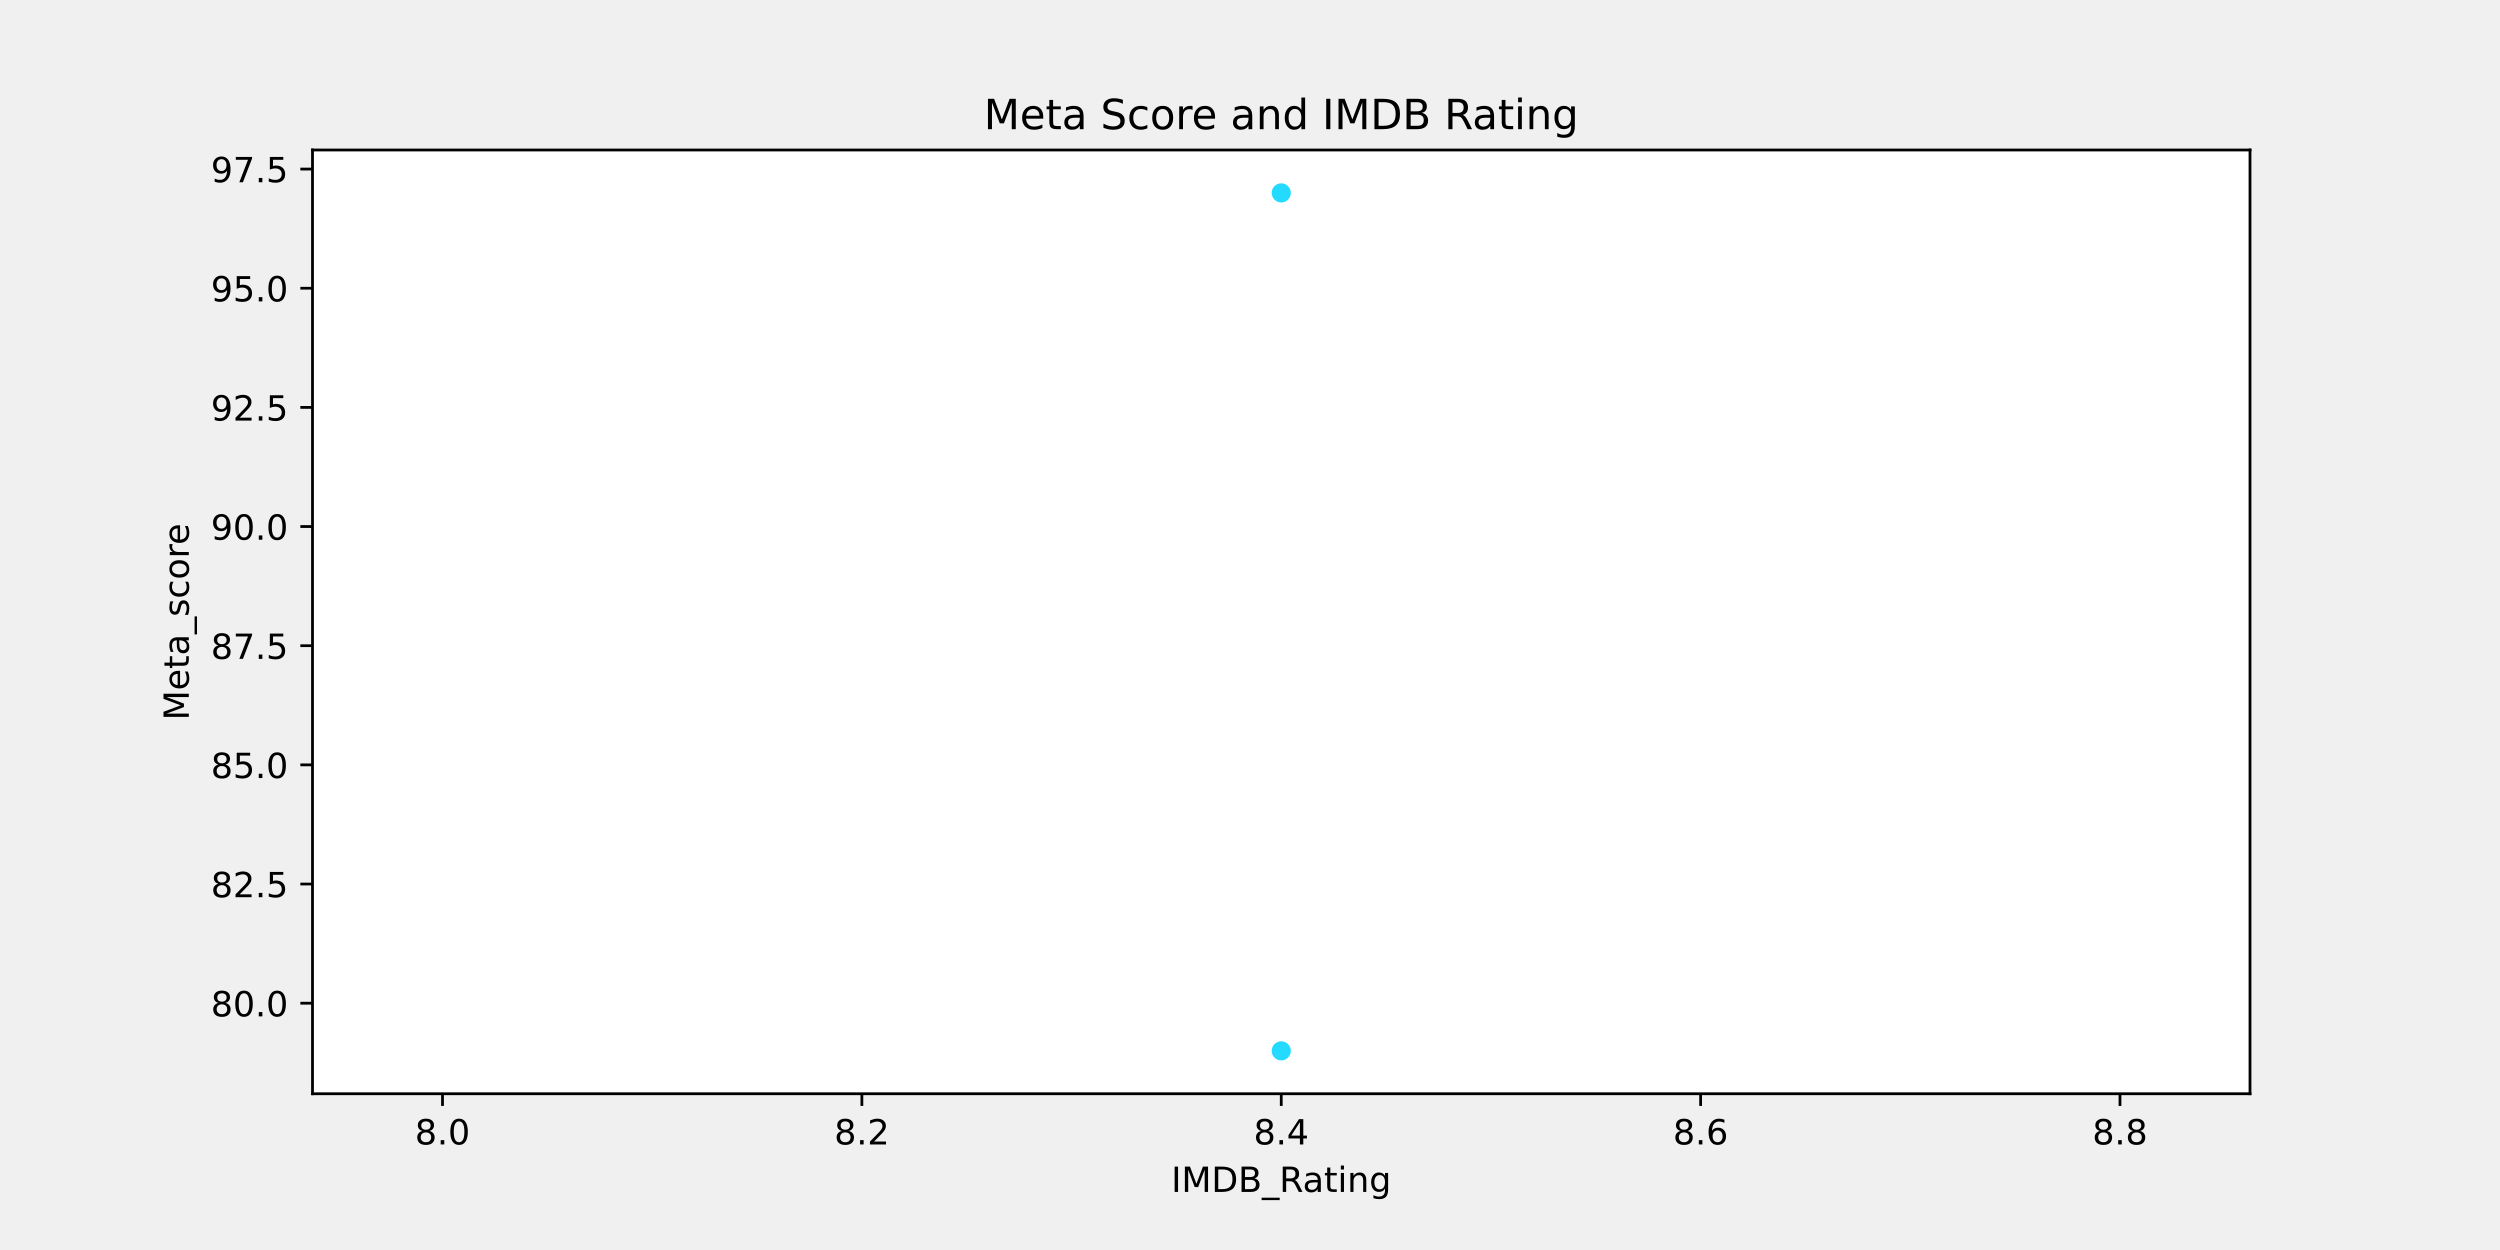
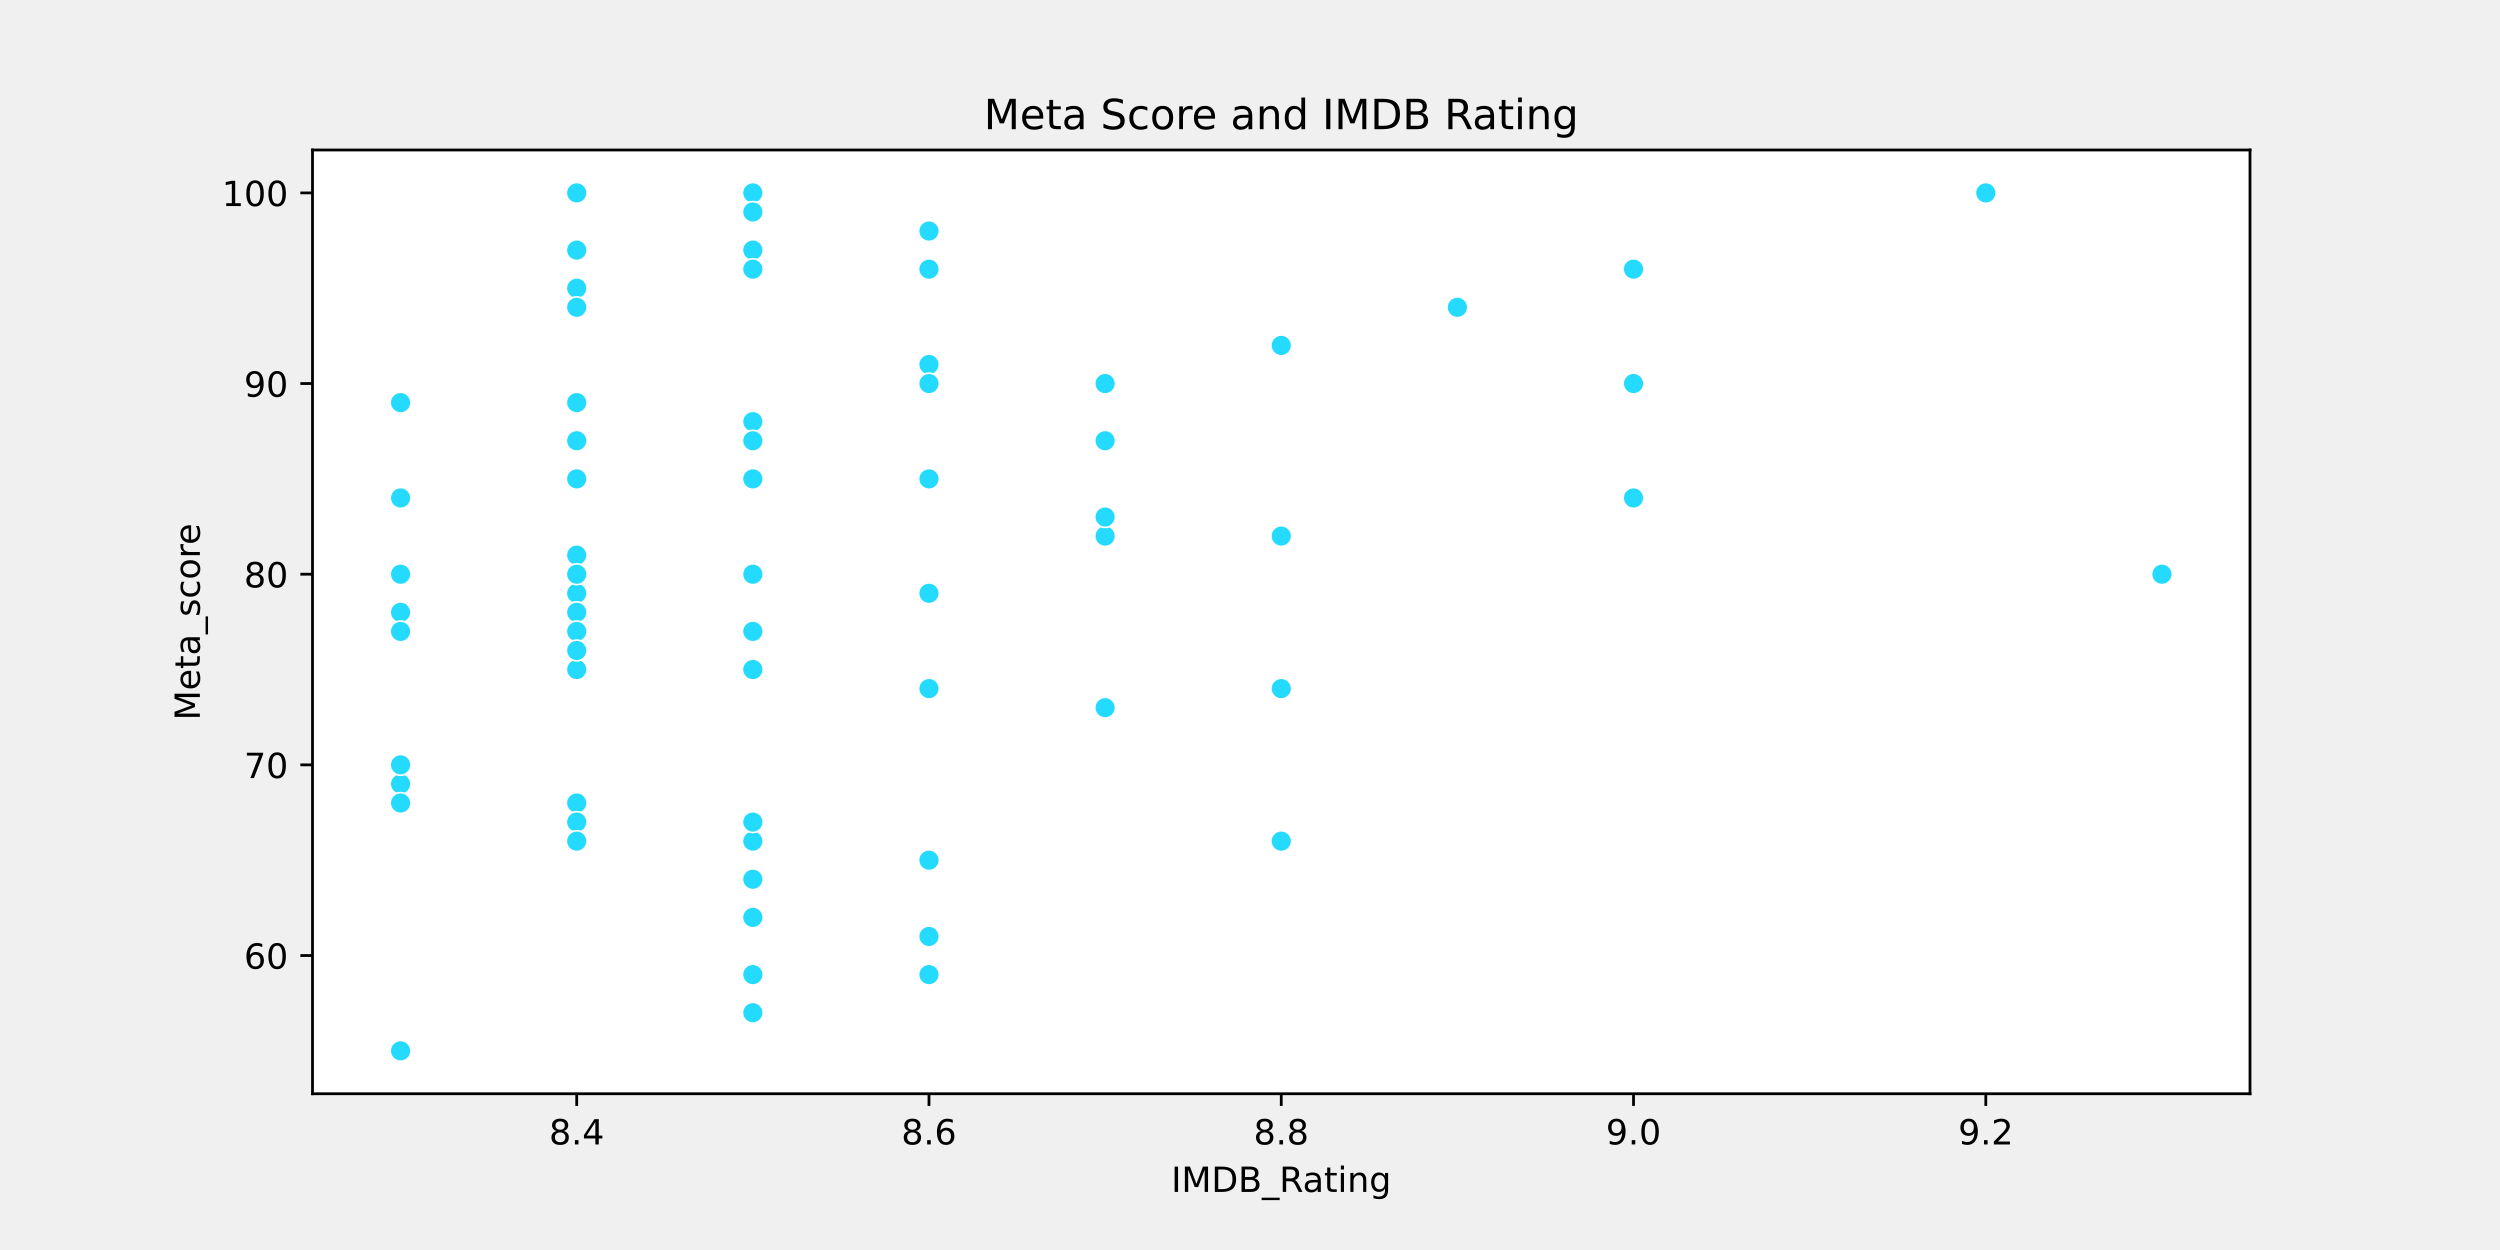
<svg xmlns="http://www.w3.org/2000/svg" xmlns:xlink="http://www.w3.org/1999/xlink" height="360pt" version="1.1" viewBox="0 0 720 360" width="720pt">
  <defs>
    <style type="text/css">*{stroke-linecap:butt;stroke-linejoin:round;}</style>
  </defs>
  <g id="figure_1">
    <g id="patch_1">
      <path d="M 0 360  L 720 360  L 720 0  L 0 0  z " style="fill:none;" />
    </g>
    <g id="axes_1">
      <g id="patch_2">
        <path d="M 90 315  L 648 315  L 648 43.2  L 90 43.2  z " style="fill:#ffffff;" />
      </g>
      <g id="PathCollection_1">
        <defs>
-           <path d="M 0 3  C 0.796 3 1.559 2.684 2.121 2.121  C 2.684 1.559 3 0.796 3 0  C 3 -0.796 2.684 -1.559 2.121 -2.121  C 1.559 -2.684 0.796 -3 0 -3  C -0.796 -3 -1.559 -2.684 -2.121 -2.121  C -2.684 -1.559 -3 -0.796 -3 0  C -3 0.796 -2.684 1.559 -2.121 2.121  C -1.559 2.684 -0.796 3 0 3  z " id="m5e10dffea5" style="stroke:#ffffff;stroke-width:0.48;" />
+           <path d="M 0 3  C 0.796 3 1.559 2.684 2.121 2.121  C 2.684 1.559 3 0.796 3 0  C 3 -0.796 2.684 -1.559 2.121 -2.121  C 1.559 -2.684 0.796 -3 0 -3  C -0.796 -3 -1.559 -2.684 -2.121 -2.121  C -2.684 -1.559 -3 -0.796 -3 0  C -3 0.796 -2.684 1.559 -2.121 2.121  C -1.559 2.684 -0.796 3 0 3  z " id="m357576a246" style="stroke:#ffffff;stroke-width:0.48;" />
        </defs>
-         <g clip-path="url(#p300db0e9e1)">
-           <use style="fill:#24dbff;stroke:#ffffff;stroke-width:0.48;" x="369" xlink:href="#m5e10dffea5" y="302.645" />
-           <use style="fill:#24dbff;stroke:#ffffff;stroke-width:0.48;" x="369" xlink:href="#m5e10dffea5" y="55.555" />
+         <g clip-path="url(#p1301b37ab1)">
+           <use style="fill:#24dbff;stroke:#ffffff;stroke-width:0.48;" x="622.636" xlink:href="#m357576a246" y="165.373" />
+           <use style="fill:#24dbff;stroke:#ffffff;stroke-width:0.48;" x="571.909" xlink:href="#m357576a246" y="55.555" />
+           <use style="fill:#24dbff;stroke:#ffffff;stroke-width:0.48;" x="470.455" xlink:href="#m357576a246" y="143.409" />
+           <use style="fill:#24dbff;stroke:#ffffff;stroke-width:0.48;" x="470.455" xlink:href="#m357576a246" y="110.464" />
+           <use style="fill:#24dbff;stroke:#ffffff;stroke-width:0.48;" x="470.455" xlink:href="#m357576a246" y="77.518" />
+           <use style="fill:#24dbff;stroke:#ffffff;stroke-width:0.48;" x="419.727" xlink:href="#m357576a246" y="88.5" />
+           <use style="fill:#24dbff;stroke:#ffffff;stroke-width:0.48;" x="419.727" xlink:href="#m357576a246" y="88.5" />
+           <use style="fill:#24dbff;stroke:#ffffff;stroke-width:0.48;" x="419.727" xlink:href="#m357576a246" y="88.5" />
+           <use style="fill:#24dbff;stroke:#ffffff;stroke-width:0.48;" x="369" xlink:href="#m357576a246" y="198.318" />
+           <use style="fill:#24dbff;stroke:#ffffff;stroke-width:0.48;" x="369" xlink:href="#m357576a246" y="242.245" />
+           <use style="fill:#24dbff;stroke:#ffffff;stroke-width:0.48;" x="369" xlink:href="#m357576a246" y="99.482" />
+           <use style="fill:#24dbff;stroke:#ffffff;stroke-width:0.48;" x="369" xlink:href="#m357576a246" y="154.391" />
+           <use style="fill:#24dbff;stroke:#ffffff;stroke-width:0.48;" x="318.273" xlink:href="#m357576a246" y="126.936" />
+           <use style="fill:#24dbff;stroke:#ffffff;stroke-width:0.48;" x="318.273" xlink:href="#m357576a246" y="203.809" />
+           <use style="fill:#24dbff;stroke:#ffffff;stroke-width:0.48;" x="318.273" xlink:href="#m357576a246" y="110.464" />
+           <use style="fill:#24dbff;stroke:#ffffff;stroke-width:0.48;" x="318.273" xlink:href="#m357576a246" y="154.391" />
+           <use style="fill:#24dbff;stroke:#ffffff;stroke-width:0.48;" x="318.273" xlink:href="#m357576a246" y="148.9" />
+           <use style="fill:#24dbff;stroke:#ffffff;stroke-width:0.48;" x="267.545" xlink:href="#m357576a246" y="77.518" />
+           <use style="fill:#24dbff;stroke:#ffffff;stroke-width:0.48;" x="267.545" xlink:href="#m357576a246" y="198.318" />
+           <use style="fill:#24dbff;stroke:#ffffff;stroke-width:0.48;" x="267.545" xlink:href="#m357576a246" y="170.864" />
+           <use style="fill:#24dbff;stroke:#ffffff;stroke-width:0.48;" x="267.545" xlink:href="#m357576a246" y="77.518" />
+           <use style="fill:#24dbff;stroke:#ffffff;stroke-width:0.48;" x="267.545" xlink:href="#m357576a246" y="104.973" />
+           <use style="fill:#24dbff;stroke:#ffffff;stroke-width:0.48;" x="267.545" xlink:href="#m357576a246" y="269.7" />
+           <use style="fill:#24dbff;stroke:#ffffff;stroke-width:0.48;" x="267.545" xlink:href="#m357576a246" y="280.682" />
+           <use style="fill:#24dbff;stroke:#ffffff;stroke-width:0.48;" x="267.545" xlink:href="#m357576a246" y="247.736" />
+           <use style="fill:#24dbff;stroke:#ffffff;stroke-width:0.48;" x="267.545" xlink:href="#m357576a246" y="137.918" />
+           <use style="fill:#24dbff;stroke:#ffffff;stroke-width:0.48;" x="267.545" xlink:href="#m357576a246" y="110.464" />
+           <use style="fill:#24dbff;stroke:#ffffff;stroke-width:0.48;" x="267.545" xlink:href="#m357576a246" y="66.536" />
+           <use style="fill:#24dbff;stroke:#ffffff;stroke-width:0.48;" x="216.818" xlink:href="#m357576a246" y="280.682" />
+           <use style="fill:#24dbff;stroke:#ffffff;stroke-width:0.48;" x="216.818" xlink:href="#m357576a246" y="121.445" />
+           <use style="fill:#24dbff;stroke:#ffffff;stroke-width:0.48;" x="216.818" xlink:href="#m357576a246" y="291.664" />
+           <use style="fill:#24dbff;stroke:#ffffff;stroke-width:0.48;" x="216.818" xlink:href="#m357576a246" y="242.245" />
+           <use style="fill:#24dbff;stroke:#ffffff;stroke-width:0.48;" x="216.818" xlink:href="#m357576a246" y="137.918" />
+           <use style="fill:#24dbff;stroke:#ffffff;stroke-width:0.48;" x="216.818" xlink:href="#m357576a246" y="137.918" />
+           <use style="fill:#24dbff;stroke:#ffffff;stroke-width:0.48;" x="216.818" xlink:href="#m357576a246" y="236.755" />
+           <use style="fill:#24dbff;stroke:#ffffff;stroke-width:0.48;" x="216.818" xlink:href="#m357576a246" y="264.209" />
+           <use style="fill:#24dbff;stroke:#ffffff;stroke-width:0.48;" x="216.818" xlink:href="#m357576a246" y="181.845" />
+           <use style="fill:#24dbff;stroke:#ffffff;stroke-width:0.48;" x="216.818" xlink:href="#m357576a246" y="253.227" />
+           <use style="fill:#24dbff;stroke:#ffffff;stroke-width:0.48;" x="216.818" xlink:href="#m357576a246" y="121.445" />
+           <use style="fill:#24dbff;stroke:#ffffff;stroke-width:0.48;" x="216.818" xlink:href="#m357576a246" y="192.827" />
+           <use style="fill:#24dbff;stroke:#ffffff;stroke-width:0.48;" x="216.818" xlink:href="#m357576a246" y="165.373" />
+           <use style="fill:#24dbff;stroke:#ffffff;stroke-width:0.48;" x="216.818" xlink:href="#m357576a246" y="126.936" />
+           <use style="fill:#24dbff;stroke:#ffffff;stroke-width:0.48;" x="216.818" xlink:href="#m357576a246" y="165.373" />
+           <use style="fill:#24dbff;stroke:#ffffff;stroke-width:0.48;" x="216.818" xlink:href="#m357576a246" y="72.027" />
+           <use style="fill:#24dbff;stroke:#ffffff;stroke-width:0.48;" x="216.818" xlink:href="#m357576a246" y="55.555" />
+           <use style="fill:#24dbff;stroke:#ffffff;stroke-width:0.48;" x="216.818" xlink:href="#m357576a246" y="77.518" />
+           <use style="fill:#24dbff;stroke:#ffffff;stroke-width:0.48;" x="216.818" xlink:href="#m357576a246" y="61.045" />
+           <use style="fill:#24dbff;stroke:#ffffff;stroke-width:0.48;" x="166.091" xlink:href="#m357576a246" y="192.827" />
+           <use style="fill:#24dbff;stroke:#ffffff;stroke-width:0.48;" x="166.091" xlink:href="#m357576a246" y="170.864" />
+           <use style="fill:#24dbff;stroke:#ffffff;stroke-width:0.48;" x="166.091" xlink:href="#m357576a246" y="126.936" />
+           <use style="fill:#24dbff;stroke:#ffffff;stroke-width:0.48;" x="166.091" xlink:href="#m357576a246" y="176.355" />
+           <use style="fill:#24dbff;stroke:#ffffff;stroke-width:0.48;" x="166.091" xlink:href="#m357576a246" y="231.264" />
+           <use style="fill:#24dbff;stroke:#ffffff;stroke-width:0.48;" x="166.091" xlink:href="#m357576a246" y="159.882" />
+           <use style="fill:#24dbff;stroke:#ffffff;stroke-width:0.48;" x="166.091" xlink:href="#m357576a246" y="159.882" />
+           <use style="fill:#24dbff;stroke:#ffffff;stroke-width:0.48;" x="166.091" xlink:href="#m357576a246" y="176.355" />
+           <use style="fill:#24dbff;stroke:#ffffff;stroke-width:0.48;" x="166.091" xlink:href="#m357576a246" y="236.755" />
+           <use style="fill:#24dbff;stroke:#ffffff;stroke-width:0.48;" x="166.091" xlink:href="#m357576a246" y="83.009" />
+           <use style="fill:#24dbff;stroke:#ffffff;stroke-width:0.48;" x="166.091" xlink:href="#m357576a246" y="115.955" />
+           <use style="fill:#24dbff;stroke:#ffffff;stroke-width:0.48;" x="166.091" xlink:href="#m357576a246" y="181.845" />
+           <use style="fill:#24dbff;stroke:#ffffff;stroke-width:0.48;" x="166.091" xlink:href="#m357576a246" y="165.373" />
+           <use style="fill:#24dbff;stroke:#ffffff;stroke-width:0.48;" x="166.091" xlink:href="#m357576a246" y="187.336" />
+           <use style="fill:#24dbff;stroke:#ffffff;stroke-width:0.48;" x="166.091" xlink:href="#m357576a246" y="137.918" />
+           <use style="fill:#24dbff;stroke:#ffffff;stroke-width:0.48;" x="166.091" xlink:href="#m357576a246" y="242.245" />
+           <use style="fill:#24dbff;stroke:#ffffff;stroke-width:0.48;" x="166.091" xlink:href="#m357576a246" y="88.5" />
+           <use style="fill:#24dbff;stroke:#ffffff;stroke-width:0.48;" x="166.091" xlink:href="#m357576a246" y="115.955" />
+           <use style="fill:#24dbff;stroke:#ffffff;stroke-width:0.48;" x="166.091" xlink:href="#m357576a246" y="72.027" />
+           <use style="fill:#24dbff;stroke:#ffffff;stroke-width:0.48;" x="166.091" xlink:href="#m357576a246" y="55.555" />
+           <use style="fill:#24dbff;stroke:#ffffff;stroke-width:0.48;" x="115.364" xlink:href="#m357576a246" y="176.355" />
+           <use style="fill:#24dbff;stroke:#ffffff;stroke-width:0.48;" x="115.364" xlink:href="#m357576a246" y="181.845" />
+           <use style="fill:#24dbff;stroke:#ffffff;stroke-width:0.48;" x="115.364" xlink:href="#m357576a246" y="165.373" />
+           <use style="fill:#24dbff;stroke:#ffffff;stroke-width:0.48;" x="115.364" xlink:href="#m357576a246" y="225.773" />
+           <use style="fill:#24dbff;stroke:#ffffff;stroke-width:0.48;" x="115.364" xlink:href="#m357576a246" y="115.955" />
+           <use style="fill:#24dbff;stroke:#ffffff;stroke-width:0.48;" x="115.364" xlink:href="#m357576a246" y="225.773" />
+           <use style="fill:#24dbff;stroke:#ffffff;stroke-width:0.48;" x="115.364" xlink:href="#m357576a246" y="302.645" />
+           <use style="fill:#24dbff;stroke:#ffffff;stroke-width:0.48;" x="115.364" xlink:href="#m357576a246" y="231.264" />
+           <use style="fill:#24dbff;stroke:#ffffff;stroke-width:0.48;" x="115.364" xlink:href="#m357576a246" y="143.409" />
+           <use style="fill:#24dbff;stroke:#ffffff;stroke-width:0.48;" x="115.364" xlink:href="#m357576a246" y="220.282" />
        </g>
      </g>
      <g id="matplotlib.axis_1">
        <g id="xtick_1">
          <g id="line2d_1">
            <defs>
-               <path d="M 0 0  L 0 3.5  " id="m5e5405d874" style="stroke:#000000;stroke-width:0.8;" />
+               <path d="M 0 0  L 0 3.5  " id="m7c742e8fb4" style="stroke:#000000;stroke-width:0.8;" />
            </defs>
            <g>
-               <use style="stroke:#000000;stroke-width:0.8;" x="127.442" xlink:href="#m5e5405d874" y="315" />
+               <use style="stroke:#000000;stroke-width:0.8;" x="166.091" xlink:href="#m7c742e8fb4" y="315" />
            </g>
          </g>
          <g id="text_1">
-             <g transform="translate(119.49 329.5984)scale(0.1 -0.1)">
+             <g transform="translate(158.1393 329.5984)scale(0.1 -0.1)">
              <defs>
                <path d="M 31.781 34.625  Q 24.75 34.625 20.719 30.859  Q 16.703 27.094 16.703 20.516  Q 16.703 13.922 20.719 10.156  Q 24.75 6.391 31.781 6.391  Q 38.812 6.391 42.859 10.172  Q 46.922 13.969 46.922 20.516  Q 46.922 27.094 42.891 30.859  Q 38.875 34.625 31.781 34.625  z M 21.922 38.812  Q 15.578 40.375 12.031 44.719  Q 8.5 49.078 8.5 55.328  Q 8.5 64.062 14.719 69.141  Q 20.953 74.219 31.781 74.219  Q 42.672 74.219 48.875 69.141  Q 55.078 64.062 55.078 55.328  Q 55.078 49.078 51.531 44.719  Q 48 40.375 41.703 38.812  Q 48.828 37.156 52.797 32.312  Q 56.781 27.484 56.781 20.516  Q 56.781 9.906 50.312 4.234  Q 43.844 -1.422 31.781 -1.422  Q 19.734 -1.422 13.25 4.234  Q 6.781 9.906 6.781 20.516  Q 6.781 27.484 10.781 32.312  Q 14.797 37.156 21.922 38.812  z M 18.312 54.391  Q 18.312 48.734 21.844 45.562  Q 25.391 42.391 31.781 42.391  Q 38.141 42.391 41.719 45.562  Q 45.312 48.734 45.312 54.391  Q 45.312 60.062 41.719 63.234  Q 38.141 66.406 31.781 66.406  Q 25.391 66.406 21.844 63.234  Q 18.312 60.062 18.312 54.391  z " id="DejaVuSans-56" />
                <path d="M 10.688 12.406  L 21 12.406  L 21 0  L 10.688 0  z " id="DejaVuSans-46" />
-                 <path d="M 31.781 66.406  Q 24.172 66.406 20.328 58.906  Q 16.5 51.422 16.5 36.375  Q 16.5 21.391 20.328 13.891  Q 24.172 6.391 31.781 6.391  Q 39.453 6.391 43.281 13.891  Q 47.125 21.391 47.125 36.375  Q 47.125 51.422 43.281 58.906  Q 39.453 66.406 31.781 66.406  z M 31.781 74.219  Q 44.047 74.219 50.516 64.516  Q 56.984 54.828 56.984 36.375  Q 56.984 17.969 50.516 8.266  Q 44.047 -1.422 31.781 -1.422  Q 19.531 -1.422 13.062 8.266  Q 6.594 17.969 6.594 36.375  Q 6.594 54.828 13.062 64.516  Q 19.531 74.219 31.781 74.219  z " id="DejaVuSans-48" />
+                 <path d="M 37.797 64.312  L 12.891 25.391  L 37.797 25.391  z M 35.203 72.906  L 47.609 72.906  L 47.609 25.391  L 58.016 25.391  L 58.016 17.188  L 47.609 17.188  L 47.609 0  L 37.797 0  L 37.797 17.188  L 4.891 17.188  L 4.891 26.703  z " id="DejaVuSans-52" />
              </defs>
              <use xlink:href="#DejaVuSans-56" />
              <use x="63.623" xlink:href="#DejaVuSans-46" />
-               <use x="95.41" xlink:href="#DejaVuSans-48" />
+               <use x="95.41" xlink:href="#DejaVuSans-52" />
            </g>
          </g>
        </g>
        <g id="xtick_2">
          <g id="line2d_2">
            <g>
-               <use style="stroke:#000000;stroke-width:0.8;" x="248.221" xlink:href="#m5e5405d874" y="315" />
+               <use style="stroke:#000000;stroke-width:0.8;" x="267.545" xlink:href="#m7c742e8fb4" y="315" />
            </g>
          </g>
          <g id="text_2">
-             <g transform="translate(240.2692 329.5984)scale(0.1 -0.1)">
-               <defs>
-                 <path d="M 19.188 8.297  L 53.609 8.297  L 53.609 0  L 7.328 0  L 7.328 8.297  Q 12.938 14.109 22.625 23.891  Q 32.328 33.688 34.812 36.531  Q 39.547 41.844 41.422 45.531  Q 43.312 49.219 43.312 52.781  Q 43.312 58.594 39.234 62.25  Q 35.156 65.922 28.609 65.922  Q 23.969 65.922 18.812 64.312  Q 13.672 62.703 7.812 59.422  L 7.812 69.391  Q 13.766 71.781 18.938 73  Q 24.125 74.219 28.422 74.219  Q 39.75 74.219 46.484 68.547  Q 53.219 62.891 53.219 53.422  Q 53.219 48.922 51.531 44.891  Q 49.859 40.875 45.406 35.406  Q 44.188 33.984 37.641 27.219  Q 31.109 20.453 19.188 8.297  z " id="DejaVuSans-50" />
+             <g transform="translate(259.5939 329.5984)scale(0.1 -0.1)">
+               <defs>
+                 <path d="M 33.016 40.375  Q 26.375 40.375 22.484 35.828  Q 18.609 31.297 18.609 23.391  Q 18.609 15.531 22.484 10.953  Q 26.375 6.391 33.016 6.391  Q 39.656 6.391 43.531 10.953  Q 47.406 15.531 47.406 23.391  Q 47.406 31.297 43.531 35.828  Q 39.656 40.375 33.016 40.375  z M 52.594 71.297  L 52.594 62.312  Q 48.875 64.062 45.094 64.984  Q 41.312 65.922 37.594 65.922  Q 27.828 65.922 22.672 59.328  Q 17.531 52.734 16.797 39.406  Q 19.672 43.656 24.016 45.922  Q 28.375 48.188 33.594 48.188  Q 44.578 48.188 50.953 41.516  Q 57.328 34.859 57.328 23.391  Q 57.328 12.156 50.688 5.359  Q 44.047 -1.422 33.016 -1.422  Q 20.359 -1.422 13.672 8.266  Q 6.984 17.969 6.984 36.375  Q 6.984 53.656 15.188 63.938  Q 23.391 74.219 37.203 74.219  Q 40.922 74.219 44.703 73.484  Q 48.484 72.75 52.594 71.297  z " id="DejaVuSans-54" />
              </defs>
              <use xlink:href="#DejaVuSans-56" />
              <use x="63.623" xlink:href="#DejaVuSans-46" />
-               <use x="95.41" xlink:href="#DejaVuSans-50" />
+               <use x="95.41" xlink:href="#DejaVuSans-54" />
            </g>
          </g>
        </g>
        <g id="xtick_3">
          <g id="line2d_3">
            <g>
-               <use style="stroke:#000000;stroke-width:0.8;" x="369" xlink:href="#m5e5405d874" y="315" />
+               <use style="stroke:#000000;stroke-width:0.8;" x="369" xlink:href="#m7c742e8fb4" y="315" />
            </g>
          </g>
          <g id="text_3">
            <g transform="translate(361.0484 329.5984)scale(0.1 -0.1)">
-               <defs>
-                 <path d="M 37.797 64.312  L 12.891 25.391  L 37.797 25.391  z M 35.203 72.906  L 47.609 72.906  L 47.609 25.391  L 58.016 25.391  L 58.016 17.188  L 47.609 17.188  L 47.609 0  L 37.797 0  L 37.797 17.188  L 4.891 17.188  L 4.891 26.703  z " id="DejaVuSans-52" />
-               </defs>
              <use xlink:href="#DejaVuSans-56" />
              <use x="63.623" xlink:href="#DejaVuSans-46" />
-               <use x="95.41" xlink:href="#DejaVuSans-52" />
+               <use x="95.41" xlink:href="#DejaVuSans-56" />
            </g>
          </g>
        </g>
        <g id="xtick_4">
          <g id="line2d_4">
            <g>
-               <use style="stroke:#000000;stroke-width:0.8;" x="489.779" xlink:href="#m5e5405d874" y="315" />
+               <use style="stroke:#000000;stroke-width:0.8;" x="470.455" xlink:href="#m7c742e8fb4" y="315" />
            </g>
          </g>
          <g id="text_4">
-             <g transform="translate(481.8277 329.5984)scale(0.1 -0.1)">
-               <defs>
-                 <path d="M 33.016 40.375  Q 26.375 40.375 22.484 35.828  Q 18.609 31.297 18.609 23.391  Q 18.609 15.531 22.484 10.953  Q 26.375 6.391 33.016 6.391  Q 39.656 6.391 43.531 10.953  Q 47.406 15.531 47.406 23.391  Q 47.406 31.297 43.531 35.828  Q 39.656 40.375 33.016 40.375  z M 52.594 71.297  L 52.594 62.312  Q 48.875 64.062 45.094 64.984  Q 41.312 65.922 37.594 65.922  Q 27.828 65.922 22.672 59.328  Q 17.531 52.734 16.797 39.406  Q 19.672 43.656 24.016 45.922  Q 28.375 48.188 33.594 48.188  Q 44.578 48.188 50.953 41.516  Q 57.328 34.859 57.328 23.391  Q 57.328 12.156 50.688 5.359  Q 44.047 -1.422 33.016 -1.422  Q 20.359 -1.422 13.672 8.266  Q 6.984 17.969 6.984 36.375  Q 6.984 53.656 15.188 63.938  Q 23.391 74.219 37.203 74.219  Q 40.922 74.219 44.703 73.484  Q 48.484 72.75 52.594 71.297  z " id="DejaVuSans-54" />
-               </defs>
-               <use xlink:href="#DejaVuSans-56" />
-               <use x="63.623" xlink:href="#DejaVuSans-46" />
-               <use x="95.41" xlink:href="#DejaVuSans-54" />
+             <g transform="translate(462.503 329.5984)scale(0.1 -0.1)">
+               <defs>
+                 <path d="M 10.984 1.516  L 10.984 10.5  Q 14.703 8.734 18.5 7.812  Q 22.312 6.891 25.984 6.891  Q 35.75 6.891 40.891 13.453  Q 46.047 20.016 46.781 33.406  Q 43.953 29.203 39.594 26.953  Q 35.25 24.703 29.984 24.703  Q 19.047 24.703 12.672 31.312  Q 6.297 37.938 6.297 49.422  Q 6.297 60.641 12.938 67.422  Q 19.578 74.219 30.609 74.219  Q 43.266 74.219 49.922 64.516  Q 56.594 54.828 56.594 36.375  Q 56.594 19.141 48.406 8.859  Q 40.234 -1.422 26.422 -1.422  Q 22.703 -1.422 18.891 -0.688  Q 15.094 0.047 10.984 1.516  z M 30.609 32.422  Q 37.25 32.422 41.125 36.953  Q 45.016 41.5 45.016 49.422  Q 45.016 57.281 41.125 61.844  Q 37.25 66.406 30.609 66.406  Q 23.969 66.406 20.094 61.844  Q 16.219 57.281 16.219 49.422  Q 16.219 41.5 20.094 36.953  Q 23.969 32.422 30.609 32.422  z " id="DejaVuSans-57" />
+                 <path d="M 31.781 66.406  Q 24.172 66.406 20.328 58.906  Q 16.5 51.422 16.5 36.375  Q 16.5 21.391 20.328 13.891  Q 24.172 6.391 31.781 6.391  Q 39.453 6.391 43.281 13.891  Q 47.125 21.391 47.125 36.375  Q 47.125 51.422 43.281 58.906  Q 39.453 66.406 31.781 66.406  z M 31.781 74.219  Q 44.047 74.219 50.516 64.516  Q 56.984 54.828 56.984 36.375  Q 56.984 17.969 50.516 8.266  Q 44.047 -1.422 31.781 -1.422  Q 19.531 -1.422 13.062 8.266  Q 6.594 17.969 6.594 36.375  Q 6.594 54.828 13.062 64.516  Q 19.531 74.219 31.781 74.219  z " id="DejaVuSans-48" />
+               </defs>
+               <use xlink:href="#DejaVuSans-57" />
+               <use x="63.623" xlink:href="#DejaVuSans-46" />
+               <use x="95.41" xlink:href="#DejaVuSans-48" />
            </g>
          </g>
        </g>
        <g id="xtick_5">
          <g id="line2d_5">
            <g>
-               <use style="stroke:#000000;stroke-width:0.8;" x="610.558" xlink:href="#m5e5405d874" y="315" />
+               <use style="stroke:#000000;stroke-width:0.8;" x="571.909" xlink:href="#m7c742e8fb4" y="315" />
            </g>
          </g>
          <g id="text_5">
-             <g transform="translate(602.6069 329.5984)scale(0.1 -0.1)">
-               <use xlink:href="#DejaVuSans-56" />
-               <use x="63.623" xlink:href="#DejaVuSans-46" />
-               <use x="95.41" xlink:href="#DejaVuSans-56" />
+             <g transform="translate(563.9575 329.5984)scale(0.1 -0.1)">
+               <defs>
+                 <path d="M 19.188 8.297  L 53.609 8.297  L 53.609 0  L 7.328 0  L 7.328 8.297  Q 12.938 14.109 22.625 23.891  Q 32.328 33.688 34.812 36.531  Q 39.547 41.844 41.422 45.531  Q 43.312 49.219 43.312 52.781  Q 43.312 58.594 39.234 62.25  Q 35.156 65.922 28.609 65.922  Q 23.969 65.922 18.812 64.312  Q 13.672 62.703 7.812 59.422  L 7.812 69.391  Q 13.766 71.781 18.938 73  Q 24.125 74.219 28.422 74.219  Q 39.75 74.219 46.484 68.547  Q 53.219 62.891 53.219 53.422  Q 53.219 48.922 51.531 44.891  Q 49.859 40.875 45.406 35.406  Q 44.188 33.984 37.641 27.219  Q 31.109 20.453 19.188 8.297  z " id="DejaVuSans-50" />
+               </defs>
+               <use xlink:href="#DejaVuSans-57" />
+               <use x="63.623" xlink:href="#DejaVuSans-46" />
+               <use x="95.41" xlink:href="#DejaVuSans-50" />
            </g>
          </g>
        </g>
        <g id="text_6">
          <g transform="translate(337.3125 343.2766)scale(0.1 -0.1)">
            <defs>
              <path d="M 9.812 72.906  L 19.672 72.906  L 19.672 0  L 9.812 0  z " id="DejaVuSans-73" />
              <path d="M 9.812 72.906  L 24.516 72.906  L 43.109 23.297  L 61.812 72.906  L 76.516 72.906  L 76.516 0  L 66.891 0  L 66.891 64.016  L 48.094 14.016  L 38.188 14.016  L 19.391 64.016  L 19.391 0  L 9.812 0  z " id="DejaVuSans-77" />
              <path d="M 19.672 64.797  L 19.672 8.109  L 31.594 8.109  Q 46.688 8.109 53.688 14.938  Q 60.688 21.781 60.688 36.531  Q 60.688 51.172 53.688 57.984  Q 46.688 64.797 31.594 64.797  z M 9.812 72.906  L 30.078 72.906  Q 51.266 72.906 61.172 64.094  Q 71.094 55.281 71.094 36.531  Q 71.094 17.672 61.125 8.828  Q 51.172 0 30.078 0  L 9.812 0  z " id="DejaVuSans-68" />
              <path d="M 19.672 34.812  L 19.672 8.109  L 35.5 8.109  Q 43.453 8.109 47.281 11.406  Q 51.125 14.703 51.125 21.484  Q 51.125 28.328 47.281 31.562  Q 43.453 34.812 35.5 34.812  z M 19.672 64.797  L 19.672 42.828  L 34.281 42.828  Q 41.5 42.828 45.031 45.531  Q 48.578 48.25 48.578 53.812  Q 48.578 59.328 45.031 62.062  Q 41.5 64.797 34.281 64.797  z M 9.812 72.906  L 35.016 72.906  Q 46.297 72.906 52.391 68.219  Q 58.5 63.531 58.5 54.891  Q 58.5 48.188 55.375 44.234  Q 52.25 40.281 46.188 39.312  Q 53.469 37.75 57.5 32.781  Q 61.531 27.828 61.531 20.406  Q 61.531 10.641 54.891 5.312  Q 48.25 0 35.984 0  L 9.812 0  z " id="DejaVuSans-66" />
              <path d="M 50.984 -16.609  L 50.984 -23.578  L -0.984 -23.578  L -0.984 -16.609  z " id="DejaVuSans-95" />
              <path d="M 44.391 34.188  Q 47.562 33.109 50.562 29.594  Q 53.562 26.078 56.594 19.922  L 66.609 0  L 56 0  L 46.688 18.703  Q 43.062 26.031 39.672 28.422  Q 36.281 30.812 30.422 30.812  L 19.672 30.812  L 19.672 0  L 9.812 0  L 9.812 72.906  L 32.078 72.906  Q 44.578 72.906 50.734 67.672  Q 56.891 62.453 56.891 51.906  Q 56.891 45.016 53.688 40.469  Q 50.484 35.938 44.391 34.188  z M 19.672 64.797  L 19.672 38.922  L 32.078 38.922  Q 39.203 38.922 42.844 42.219  Q 46.484 45.516 46.484 51.906  Q 46.484 58.297 42.844 61.547  Q 39.203 64.797 32.078 64.797  z " id="DejaVuSans-82" />
              <path d="M 34.281 27.484  Q 23.391 27.484 19.188 25  Q 14.984 22.516 14.984 16.5  Q 14.984 11.719 18.141 8.906  Q 21.297 6.109 26.703 6.109  Q 34.188 6.109 38.703 11.406  Q 43.219 16.703 43.219 25.484  L 43.219 27.484  z M 52.203 31.203  L 52.203 0  L 43.219 0  L 43.219 8.297  Q 40.141 3.328 35.547 0.953  Q 30.953 -1.422 24.312 -1.422  Q 15.922 -1.422 10.953 3.297  Q 6 8.016 6 15.922  Q 6 25.141 12.172 29.828  Q 18.359 34.516 30.609 34.516  L 43.219 34.516  L 43.219 35.406  Q 43.219 41.609 39.141 45  Q 35.062 48.391 27.688 48.391  Q 23 48.391 18.547 47.266  Q 14.109 46.141 10.016 43.891  L 10.016 52.203  Q 14.938 54.109 19.578 55.047  Q 24.219 56 28.609 56  Q 40.484 56 46.344 49.844  Q 52.203 43.703 52.203 31.203  z " id="DejaVuSans-97" />
              <path d="M 18.312 70.219  L 18.312 54.688  L 36.812 54.688  L 36.812 47.703  L 18.312 47.703  L 18.312 18.016  Q 18.312 11.328 20.141 9.422  Q 21.969 7.516 27.594 7.516  L 36.812 7.516  L 36.812 0  L 27.594 0  Q 17.188 0 13.234 3.875  Q 9.281 7.766 9.281 18.016  L 9.281 47.703  L 2.688 47.703  L 2.688 54.688  L 9.281 54.688  L 9.281 70.219  z " id="DejaVuSans-116" />
              <path d="M 9.422 54.688  L 18.406 54.688  L 18.406 0  L 9.422 0  z M 9.422 75.984  L 18.406 75.984  L 18.406 64.594  L 9.422 64.594  z " id="DejaVuSans-105" />
              <path d="M 54.891 33.016  L 54.891 0  L 45.906 0  L 45.906 32.719  Q 45.906 40.484 42.875 44.328  Q 39.844 48.188 33.797 48.188  Q 26.516 48.188 22.312 43.547  Q 18.109 38.922 18.109 30.906  L 18.109 0  L 9.078 0  L 9.078 54.688  L 18.109 54.688  L 18.109 46.188  Q 21.344 51.125 25.703 53.562  Q 30.078 56 35.797 56  Q 45.219 56 50.047 50.172  Q 54.891 44.344 54.891 33.016  z " id="DejaVuSans-110" />
              <path d="M 45.406 27.984  Q 45.406 37.75 41.375 43.109  Q 37.359 48.484 30.078 48.484  Q 22.859 48.484 18.828 43.109  Q 14.797 37.75 14.797 27.984  Q 14.797 18.266 18.828 12.891  Q 22.859 7.516 30.078 7.516  Q 37.359 7.516 41.375 12.891  Q 45.406 18.266 45.406 27.984  z M 54.391 6.781  Q 54.391 -7.172 48.188 -13.984  Q 42 -20.797 29.203 -20.797  Q 24.469 -20.797 20.266 -20.094  Q 16.062 -19.391 12.109 -17.922  L 12.109 -9.188  Q 16.062 -11.328 19.922 -12.344  Q 23.781 -13.375 27.781 -13.375  Q 36.625 -13.375 41.016 -8.766  Q 45.406 -4.156 45.406 5.172  L 45.406 9.625  Q 42.625 4.781 38.281 2.391  Q 33.938 0 27.875 0  Q 17.828 0 11.672 7.656  Q 5.516 15.328 5.516 27.984  Q 5.516 40.672 11.672 48.328  Q 17.828 56 27.875 56  Q 33.938 56 38.281 53.609  Q 42.625 51.219 45.406 46.391  L 45.406 54.688  L 54.391 54.688  z " id="DejaVuSans-103" />
            </defs>
            <use xlink:href="#DejaVuSans-73" />
            <use x="29.492" xlink:href="#DejaVuSans-77" />
            <use x="115.771" xlink:href="#DejaVuSans-68" />
            <use x="192.773" xlink:href="#DejaVuSans-66" />
            <use x="261.377" xlink:href="#DejaVuSans-95" />
            <use x="311.377" xlink:href="#DejaVuSans-82" />
            <use x="378.609" xlink:href="#DejaVuSans-97" />
            <use x="439.889" xlink:href="#DejaVuSans-116" />
            <use x="479.098" xlink:href="#DejaVuSans-105" />
            <use x="506.881" xlink:href="#DejaVuSans-110" />
            <use x="570.26" xlink:href="#DejaVuSans-103" />
          </g>
        </g>
      </g>
      <g id="matplotlib.axis_2">
        <g id="ytick_1">
          <g id="line2d_6">
            <defs>
-               <path d="M 0 0  L -3.5 0  " id="m4966f16068" style="stroke:#000000;stroke-width:0.8;" />
+               <path d="M 0 0  L -3.5 0  " id="md66bbeb1ab" style="stroke:#000000;stroke-width:0.8;" />
            </defs>
            <g>
-               <use style="stroke:#000000;stroke-width:0.8;" x="90" xlink:href="#m4966f16068" y="288.918" />
+               <use style="stroke:#000000;stroke-width:0.8;" x="90" xlink:href="#md66bbeb1ab" y="275.191" />
            </g>
          </g>
          <g id="text_7">
-             <g transform="translate(60.73438 292.7174)scale(0.1 -0.1)">
-               <use xlink:href="#DejaVuSans-56" />
-               <use x="63.623" xlink:href="#DejaVuSans-48" />
-               <use x="127.246" xlink:href="#DejaVuSans-46" />
-               <use x="159.033" xlink:href="#DejaVuSans-48" />
+             <g transform="translate(70.275 278.9901)scale(0.1 -0.1)">
+               <use xlink:href="#DejaVuSans-54" />
+               <use x="63.623" xlink:href="#DejaVuSans-48" />
            </g>
          </g>
        </g>
        <g id="ytick_2">
          <g id="line2d_7">
            <g>
-               <use style="stroke:#000000;stroke-width:0.8;" x="90" xlink:href="#m4966f16068" y="254.6" />
+               <use style="stroke:#000000;stroke-width:0.8;" x="90" xlink:href="#md66bbeb1ab" y="220.282" />
            </g>
          </g>
          <g id="text_8">
-             <g transform="translate(60.73438 258.3992)scale(0.1 -0.1)">
-               <defs>
-                 <path d="M 10.797 72.906  L 49.516 72.906  L 49.516 64.594  L 19.828 64.594  L 19.828 46.734  Q 21.969 47.469 24.109 47.828  Q 26.266 48.188 28.422 48.188  Q 40.625 48.188 47.75 41.5  Q 54.891 34.812 54.891 23.391  Q 54.891 11.625 47.562 5.094  Q 40.234 -1.422 26.906 -1.422  Q 22.312 -1.422 17.547 -0.641  Q 12.797 0.141 7.719 1.703  L 7.719 11.625  Q 12.109 9.234 16.797 8.062  Q 21.484 6.891 26.703 6.891  Q 35.156 6.891 40.078 11.328  Q 45.016 15.766 45.016 23.391  Q 45.016 31 40.078 35.438  Q 35.156 39.891 26.703 39.891  Q 22.75 39.891 18.812 39.016  Q 14.891 38.141 10.797 36.281  z " id="DejaVuSans-53" />
-               </defs>
-               <use xlink:href="#DejaVuSans-56" />
-               <use x="63.623" xlink:href="#DejaVuSans-50" />
-               <use x="127.246" xlink:href="#DejaVuSans-46" />
-               <use x="159.033" xlink:href="#DejaVuSans-53" />
+             <g transform="translate(70.275 224.081)scale(0.1 -0.1)">
+               <defs>
+                 <path d="M 8.203 72.906  L 55.078 72.906  L 55.078 68.703  L 28.609 0  L 18.312 0  L 43.219 64.594  L 8.203 64.594  z " id="DejaVuSans-55" />
+               </defs>
+               <use xlink:href="#DejaVuSans-55" />
+               <use x="63.623" xlink:href="#DejaVuSans-48" />
            </g>
          </g>
        </g>
        <g id="ytick_3">
          <g id="line2d_8">
            <g>
-               <use style="stroke:#000000;stroke-width:0.8;" x="90" xlink:href="#m4966f16068" y="220.282" />
+               <use style="stroke:#000000;stroke-width:0.8;" x="90" xlink:href="#md66bbeb1ab" y="165.373" />
            </g>
          </g>
          <g id="text_9">
-             <g transform="translate(60.73438 224.081)scale(0.1 -0.1)">
+             <g transform="translate(70.275 169.1719)scale(0.1 -0.1)">
              <use xlink:href="#DejaVuSans-56" />
-               <use x="63.623" xlink:href="#DejaVuSans-53" />
-               <use x="127.246" xlink:href="#DejaVuSans-46" />
-               <use x="159.033" xlink:href="#DejaVuSans-48" />
+               <use x="63.623" xlink:href="#DejaVuSans-48" />
            </g>
          </g>
        </g>
        <g id="ytick_4">
          <g id="line2d_9">
            <g>
-               <use style="stroke:#000000;stroke-width:0.8;" x="90" xlink:href="#m4966f16068" y="185.964" />
+               <use style="stroke:#000000;stroke-width:0.8;" x="90" xlink:href="#md66bbeb1ab" y="110.464" />
            </g>
          </g>
          <g id="text_10">
-             <g transform="translate(60.73438 189.7629)scale(0.1 -0.1)">
-               <defs>
-                 <path d="M 8.203 72.906  L 55.078 72.906  L 55.078 68.703  L 28.609 0  L 18.312 0  L 43.219 64.594  L 8.203 64.594  z " id="DejaVuSans-55" />
-               </defs>
-               <use xlink:href="#DejaVuSans-56" />
-               <use x="63.623" xlink:href="#DejaVuSans-55" />
-               <use x="127.246" xlink:href="#DejaVuSans-46" />
-               <use x="159.033" xlink:href="#DejaVuSans-53" />
+             <g transform="translate(70.275 114.2629)scale(0.1 -0.1)">
+               <use xlink:href="#DejaVuSans-57" />
+               <use x="63.623" xlink:href="#DejaVuSans-48" />
            </g>
          </g>
        </g>
        <g id="ytick_5">
          <g id="line2d_10">
            <g>
-               <use style="stroke:#000000;stroke-width:0.8;" x="90" xlink:href="#m4966f16068" y="151.645" />
+               <use style="stroke:#000000;stroke-width:0.8;" x="90" xlink:href="#md66bbeb1ab" y="55.555" />
            </g>
          </g>
          <g id="text_11">
-             <g transform="translate(60.73438 155.4447)scale(0.1 -0.1)">
-               <defs>
-                 <path d="M 10.984 1.516  L 10.984 10.5  Q 14.703 8.734 18.5 7.812  Q 22.312 6.891 25.984 6.891  Q 35.75 6.891 40.891 13.453  Q 46.047 20.016 46.781 33.406  Q 43.953 29.203 39.594 26.953  Q 35.25 24.703 29.984 24.703  Q 19.047 24.703 12.672 31.312  Q 6.297 37.938 6.297 49.422  Q 6.297 60.641 12.938 67.422  Q 19.578 74.219 30.609 74.219  Q 43.266 74.219 49.922 64.516  Q 56.594 54.828 56.594 36.375  Q 56.594 19.141 48.406 8.859  Q 40.234 -1.422 26.422 -1.422  Q 22.703 -1.422 18.891 -0.688  Q 15.094 0.047 10.984 1.516  z M 30.609 32.422  Q 37.25 32.422 41.125 36.953  Q 45.016 41.5 45.016 49.422  Q 45.016 57.281 41.125 61.844  Q 37.25 66.406 30.609 66.406  Q 23.969 66.406 20.094 61.844  Q 16.219 57.281 16.219 49.422  Q 16.219 41.5 20.094 36.953  Q 23.969 32.422 30.609 32.422  z " id="DejaVuSans-57" />
-               </defs>
-               <use xlink:href="#DejaVuSans-57" />
-               <use x="63.623" xlink:href="#DejaVuSans-48" />
-               <use x="127.246" xlink:href="#DejaVuSans-46" />
-               <use x="159.033" xlink:href="#DejaVuSans-48" />
-             </g>
-           </g>
-         </g>
-         <g id="ytick_6">
-           <g id="line2d_11">
-             <g>
-               <use style="stroke:#000000;stroke-width:0.8;" x="90" xlink:href="#m4966f16068" y="117.327" />
-             </g>
-           </g>
-           <g id="text_12">
-             <g transform="translate(60.73438 121.1265)scale(0.1 -0.1)">
-               <use xlink:href="#DejaVuSans-57" />
-               <use x="63.623" xlink:href="#DejaVuSans-50" />
-               <use x="127.246" xlink:href="#DejaVuSans-46" />
-               <use x="159.033" xlink:href="#DejaVuSans-53" />
-             </g>
-           </g>
-         </g>
-         <g id="ytick_7">
-           <g id="line2d_12">
-             <g>
-               <use style="stroke:#000000;stroke-width:0.8;" x="90" xlink:href="#m4966f16068" y="83.009" />
-             </g>
-           </g>
-           <g id="text_13">
-             <g transform="translate(60.73438 86.80831)scale(0.1 -0.1)">
-               <use xlink:href="#DejaVuSans-57" />
-               <use x="63.623" xlink:href="#DejaVuSans-53" />
-               <use x="127.246" xlink:href="#DejaVuSans-46" />
-               <use x="159.033" xlink:href="#DejaVuSans-48" />
-             </g>
-           </g>
-         </g>
-         <g id="ytick_8">
-           <g id="line2d_13">
-             <g>
-               <use style="stroke:#000000;stroke-width:0.8;" x="90" xlink:href="#m4966f16068" y="48.691" />
-             </g>
-           </g>
-           <g id="text_14">
-             <g transform="translate(60.73438 52.49013)scale(0.1 -0.1)">
-               <use xlink:href="#DejaVuSans-57" />
-               <use x="63.623" xlink:href="#DejaVuSans-55" />
-               <use x="127.246" xlink:href="#DejaVuSans-46" />
-               <use x="159.033" xlink:href="#DejaVuSans-53" />
-             </g>
-           </g>
-         </g>
-         <g id="text_15">
-           <g transform="translate(54.37656 207.4477)rotate(-90)scale(0.1 -0.1)">
+             <g transform="translate(63.9125 59.35376)scale(0.1 -0.1)">
+               <defs>
+                 <path d="M 12.406 8.297  L 28.516 8.297  L 28.516 63.922  L 10.984 60.406  L 10.984 69.391  L 28.422 72.906  L 38.281 72.906  L 38.281 8.297  L 54.391 8.297  L 54.391 0  L 12.406 0  z " id="DejaVuSans-49" />
+               </defs>
+               <use xlink:href="#DejaVuSans-49" />
+               <use x="63.623" xlink:href="#DejaVuSans-48" />
+               <use x="127.246" xlink:href="#DejaVuSans-48" />
+             </g>
+           </g>
+         </g>
+         <g id="text_12">
+           <g transform="translate(57.55469 207.4477)rotate(-90)scale(0.1 -0.1)">
            <defs>
              <path d="M 56.203 29.594  L 56.203 25.203  L 14.891 25.203  Q 15.484 15.922 20.484 11.062  Q 25.484 6.203 34.422 6.203  Q 39.594 6.203 44.453 7.469  Q 49.312 8.734 54.109 11.281  L 54.109 2.781  Q 49.266 0.734 44.188 -0.344  Q 39.109 -1.422 33.891 -1.422  Q 20.797 -1.422 13.156 6.188  Q 5.516 13.812 5.516 26.812  Q 5.516 40.234 12.766 48.109  Q 20.016 56 32.328 56  Q 43.359 56 49.781 48.891  Q 56.203 41.797 56.203 29.594  z M 47.219 32.234  Q 47.125 39.594 43.094 43.984  Q 39.062 48.391 32.422 48.391  Q 24.906 48.391 20.391 44.141  Q 15.875 39.891 15.188 32.172  z " id="DejaVuSans-101" />
              <path d="M 44.281 53.078  L 44.281 44.578  Q 40.484 46.531 36.375 47.5  Q 32.281 48.484 27.875 48.484  Q 21.188 48.484 17.844 46.438  Q 14.5 44.391 14.5 40.281  Q 14.5 37.156 16.891 35.375  Q 19.281 33.594 26.516 31.984  L 29.594 31.297  Q 39.156 29.25 43.188 25.516  Q 47.219 21.781 47.219 15.094  Q 47.219 7.469 41.188 3.016  Q 35.156 -1.422 24.609 -1.422  Q 20.219 -1.422 15.453 -0.562  Q 10.688 0.297 5.422 2  L 5.422 11.281  Q 10.406 8.688 15.234 7.391  Q 20.062 6.109 24.812 6.109  Q 31.156 6.109 34.562 8.281  Q 37.984 10.453 37.984 14.406  Q 37.984 18.062 35.516 20.016  Q 33.062 21.969 24.703 23.781  L 21.578 24.516  Q 13.234 26.266 9.516 29.906  Q 5.812 33.547 5.812 39.891  Q 5.812 47.609 11.281 51.797  Q 16.75 56 26.812 56  Q 31.781 56 36.172 55.266  Q 40.578 54.547 44.281 53.078  z " id="DejaVuSans-115" />
              <path d="M 48.781 52.594  L 48.781 44.188  Q 44.969 46.297 41.141 47.344  Q 37.312 48.391 33.406 48.391  Q 24.656 48.391 19.812 42.844  Q 14.984 37.312 14.984 27.297  Q 14.984 17.281 19.812 11.734  Q 24.656 6.203 33.406 6.203  Q 37.312 6.203 41.141 7.25  Q 44.969 8.297 48.781 10.406  L 48.781 2.094  Q 45.016 0.344 40.984 -0.531  Q 36.969 -1.422 32.422 -1.422  Q 20.062 -1.422 12.781 6.344  Q 5.516 14.109 5.516 27.297  Q 5.516 40.672 12.859 48.328  Q 20.219 56 33.016 56  Q 37.156 56 41.109 55.141  Q 45.062 54.297 48.781 52.594  z " id="DejaVuSans-99" />
              <path d="M 30.609 48.391  Q 23.391 48.391 19.188 42.75  Q 14.984 37.109 14.984 27.297  Q 14.984 17.484 19.156 11.844  Q 23.344 6.203 30.609 6.203  Q 37.797 6.203 41.984 11.859  Q 46.188 17.531 46.188 27.297  Q 46.188 37.016 41.984 42.703  Q 37.797 48.391 30.609 48.391  z M 30.609 56  Q 42.328 56 49.016 48.375  Q 55.719 40.766 55.719 27.297  Q 55.719 13.875 49.016 6.219  Q 42.328 -1.422 30.609 -1.422  Q 18.844 -1.422 12.172 6.219  Q 5.516 13.875 5.516 27.297  Q 5.516 40.766 12.172 48.375  Q 18.844 56 30.609 56  z " id="DejaVuSans-111" />
              <path d="M 41.109 46.297  Q 39.594 47.172 37.812 47.578  Q 36.031 48 33.891 48  Q 26.266 48 22.188 43.047  Q 18.109 38.094 18.109 28.812  L 18.109 0  L 9.078 0  L 9.078 54.688  L 18.109 54.688  L 18.109 46.188  Q 20.953 51.172 25.484 53.578  Q 30.031 56 36.531 56  Q 37.453 56 38.578 55.875  Q 39.703 55.766 41.062 55.516  z " id="DejaVuSans-114" />
            </defs>
            <use xlink:href="#DejaVuSans-77" />
            <use x="86.279" xlink:href="#DejaVuSans-101" />
            <use x="147.803" xlink:href="#DejaVuSans-116" />
            <use x="187.012" xlink:href="#DejaVuSans-97" />
            <use x="248.291" xlink:href="#DejaVuSans-95" />
            <use x="298.291" xlink:href="#DejaVuSans-115" />
            <use x="350.391" xlink:href="#DejaVuSans-99" />
            <use x="405.371" xlink:href="#DejaVuSans-111" />
            <use x="466.553" xlink:href="#DejaVuSans-114" />
            <use x="505.416" xlink:href="#DejaVuSans-101" />
          </g>
        </g>
      </g>
      <g id="patch_3">
        <path d="M 90 315  L 90 43.2  " style="fill:none;stroke:#000000;stroke-linecap:square;stroke-linejoin:miter;stroke-width:0.8;" />
      </g>
      <g id="patch_4">
        <path d="M 648 315  L 648 43.2  " style="fill:none;stroke:#000000;stroke-linecap:square;stroke-linejoin:miter;stroke-width:0.8;" />
      </g>
      <g id="patch_5">
        <path d="M 90 315  L 648 315  " style="fill:none;stroke:#000000;stroke-linecap:square;stroke-linejoin:miter;stroke-width:0.8;" />
      </g>
      <g id="patch_6">
        <path d="M 90 43.2  L 648 43.2  " style="fill:none;stroke:#000000;stroke-linecap:square;stroke-linejoin:miter;stroke-width:0.8;" />
      </g>
-       <g id="text_16">
+       <g id="text_13">
        <g transform="translate(283.3584 37.2)scale(0.12 -0.12)">
          <defs>
            <path id="DejaVuSans-32" />
            <path d="M 53.516 70.516  L 53.516 60.891  Q 47.906 63.578 42.922 64.891  Q 37.938 66.219 33.297 66.219  Q 25.25 66.219 20.875 63.094  Q 16.5 59.969 16.5 54.203  Q 16.5 49.359 19.406 46.891  Q 22.312 44.438 30.422 42.922  L 36.375 41.703  Q 47.406 39.594 52.656 34.297  Q 57.906 29 57.906 20.125  Q 57.906 9.516 50.797 4.047  Q 43.703 -1.422 29.984 -1.422  Q 24.812 -1.422 18.969 -0.25  Q 13.141 0.922 6.891 3.219  L 6.891 13.375  Q 12.891 10.016 18.656 8.297  Q 24.422 6.594 29.984 6.594  Q 38.422 6.594 43.016 9.906  Q 47.609 13.234 47.609 19.391  Q 47.609 24.75 44.312 27.781  Q 41.016 30.812 33.5 32.328  L 27.484 33.5  Q 16.453 35.688 11.516 40.375  Q 6.594 45.062 6.594 53.422  Q 6.594 63.094 13.406 68.656  Q 20.219 74.219 32.172 74.219  Q 37.312 74.219 42.625 73.281  Q 47.953 72.359 53.516 70.516  z " id="DejaVuSans-83" />
            <path d="M 45.406 46.391  L 45.406 75.984  L 54.391 75.984  L 54.391 0  L 45.406 0  L 45.406 8.203  Q 42.578 3.328 38.25 0.953  Q 33.938 -1.422 27.875 -1.422  Q 17.969 -1.422 11.734 6.484  Q 5.516 14.406 5.516 27.297  Q 5.516 40.188 11.734 48.094  Q 17.969 56 27.875 56  Q 33.938 56 38.25 53.625  Q 42.578 51.266 45.406 46.391  z M 14.797 27.297  Q 14.797 17.391 18.875 11.75  Q 22.953 6.109 30.078 6.109  Q 37.203 6.109 41.297 11.75  Q 45.406 17.391 45.406 27.297  Q 45.406 37.203 41.297 42.844  Q 37.203 48.484 30.078 48.484  Q 22.953 48.484 18.875 42.844  Q 14.797 37.203 14.797 27.297  z " id="DejaVuSans-100" />
          </defs>
          <use xlink:href="#DejaVuSans-77" />
          <use x="86.279" xlink:href="#DejaVuSans-101" />
          <use x="147.803" xlink:href="#DejaVuSans-116" />
          <use x="187.012" xlink:href="#DejaVuSans-97" />
          <use x="248.291" xlink:href="#DejaVuSans-32" />
          <use x="280.078" xlink:href="#DejaVuSans-83" />
          <use x="343.555" xlink:href="#DejaVuSans-99" />
          <use x="398.535" xlink:href="#DejaVuSans-111" />
          <use x="459.717" xlink:href="#DejaVuSans-114" />
          <use x="498.58" xlink:href="#DejaVuSans-101" />
          <use x="560.104" xlink:href="#DejaVuSans-32" />
          <use x="591.891" xlink:href="#DejaVuSans-97" />
          <use x="653.17" xlink:href="#DejaVuSans-110" />
          <use x="716.549" xlink:href="#DejaVuSans-100" />
          <use x="780.025" xlink:href="#DejaVuSans-32" />
          <use x="811.812" xlink:href="#DejaVuSans-73" />
          <use x="841.305" xlink:href="#DejaVuSans-77" />
          <use x="927.584" xlink:href="#DejaVuSans-68" />
          <use x="1004.586" xlink:href="#DejaVuSans-66" />
          <use x="1073.189" xlink:href="#DejaVuSans-32" />
          <use x="1104.977" xlink:href="#DejaVuSans-82" />
          <use x="1172.209" xlink:href="#DejaVuSans-97" />
          <use x="1233.488" xlink:href="#DejaVuSans-116" />
          <use x="1272.697" xlink:href="#DejaVuSans-105" />
          <use x="1300.48" xlink:href="#DejaVuSans-110" />
          <use x="1363.859" xlink:href="#DejaVuSans-103" />
        </g>
      </g>
    </g>
  </g>
  <defs>
-     <clipPath id="p300db0e9e1">
+     <clipPath id="p1301b37ab1">
      <rect height="271.8" width="558" x="90" y="43.2" />
    </clipPath>
  </defs>
</svg>
